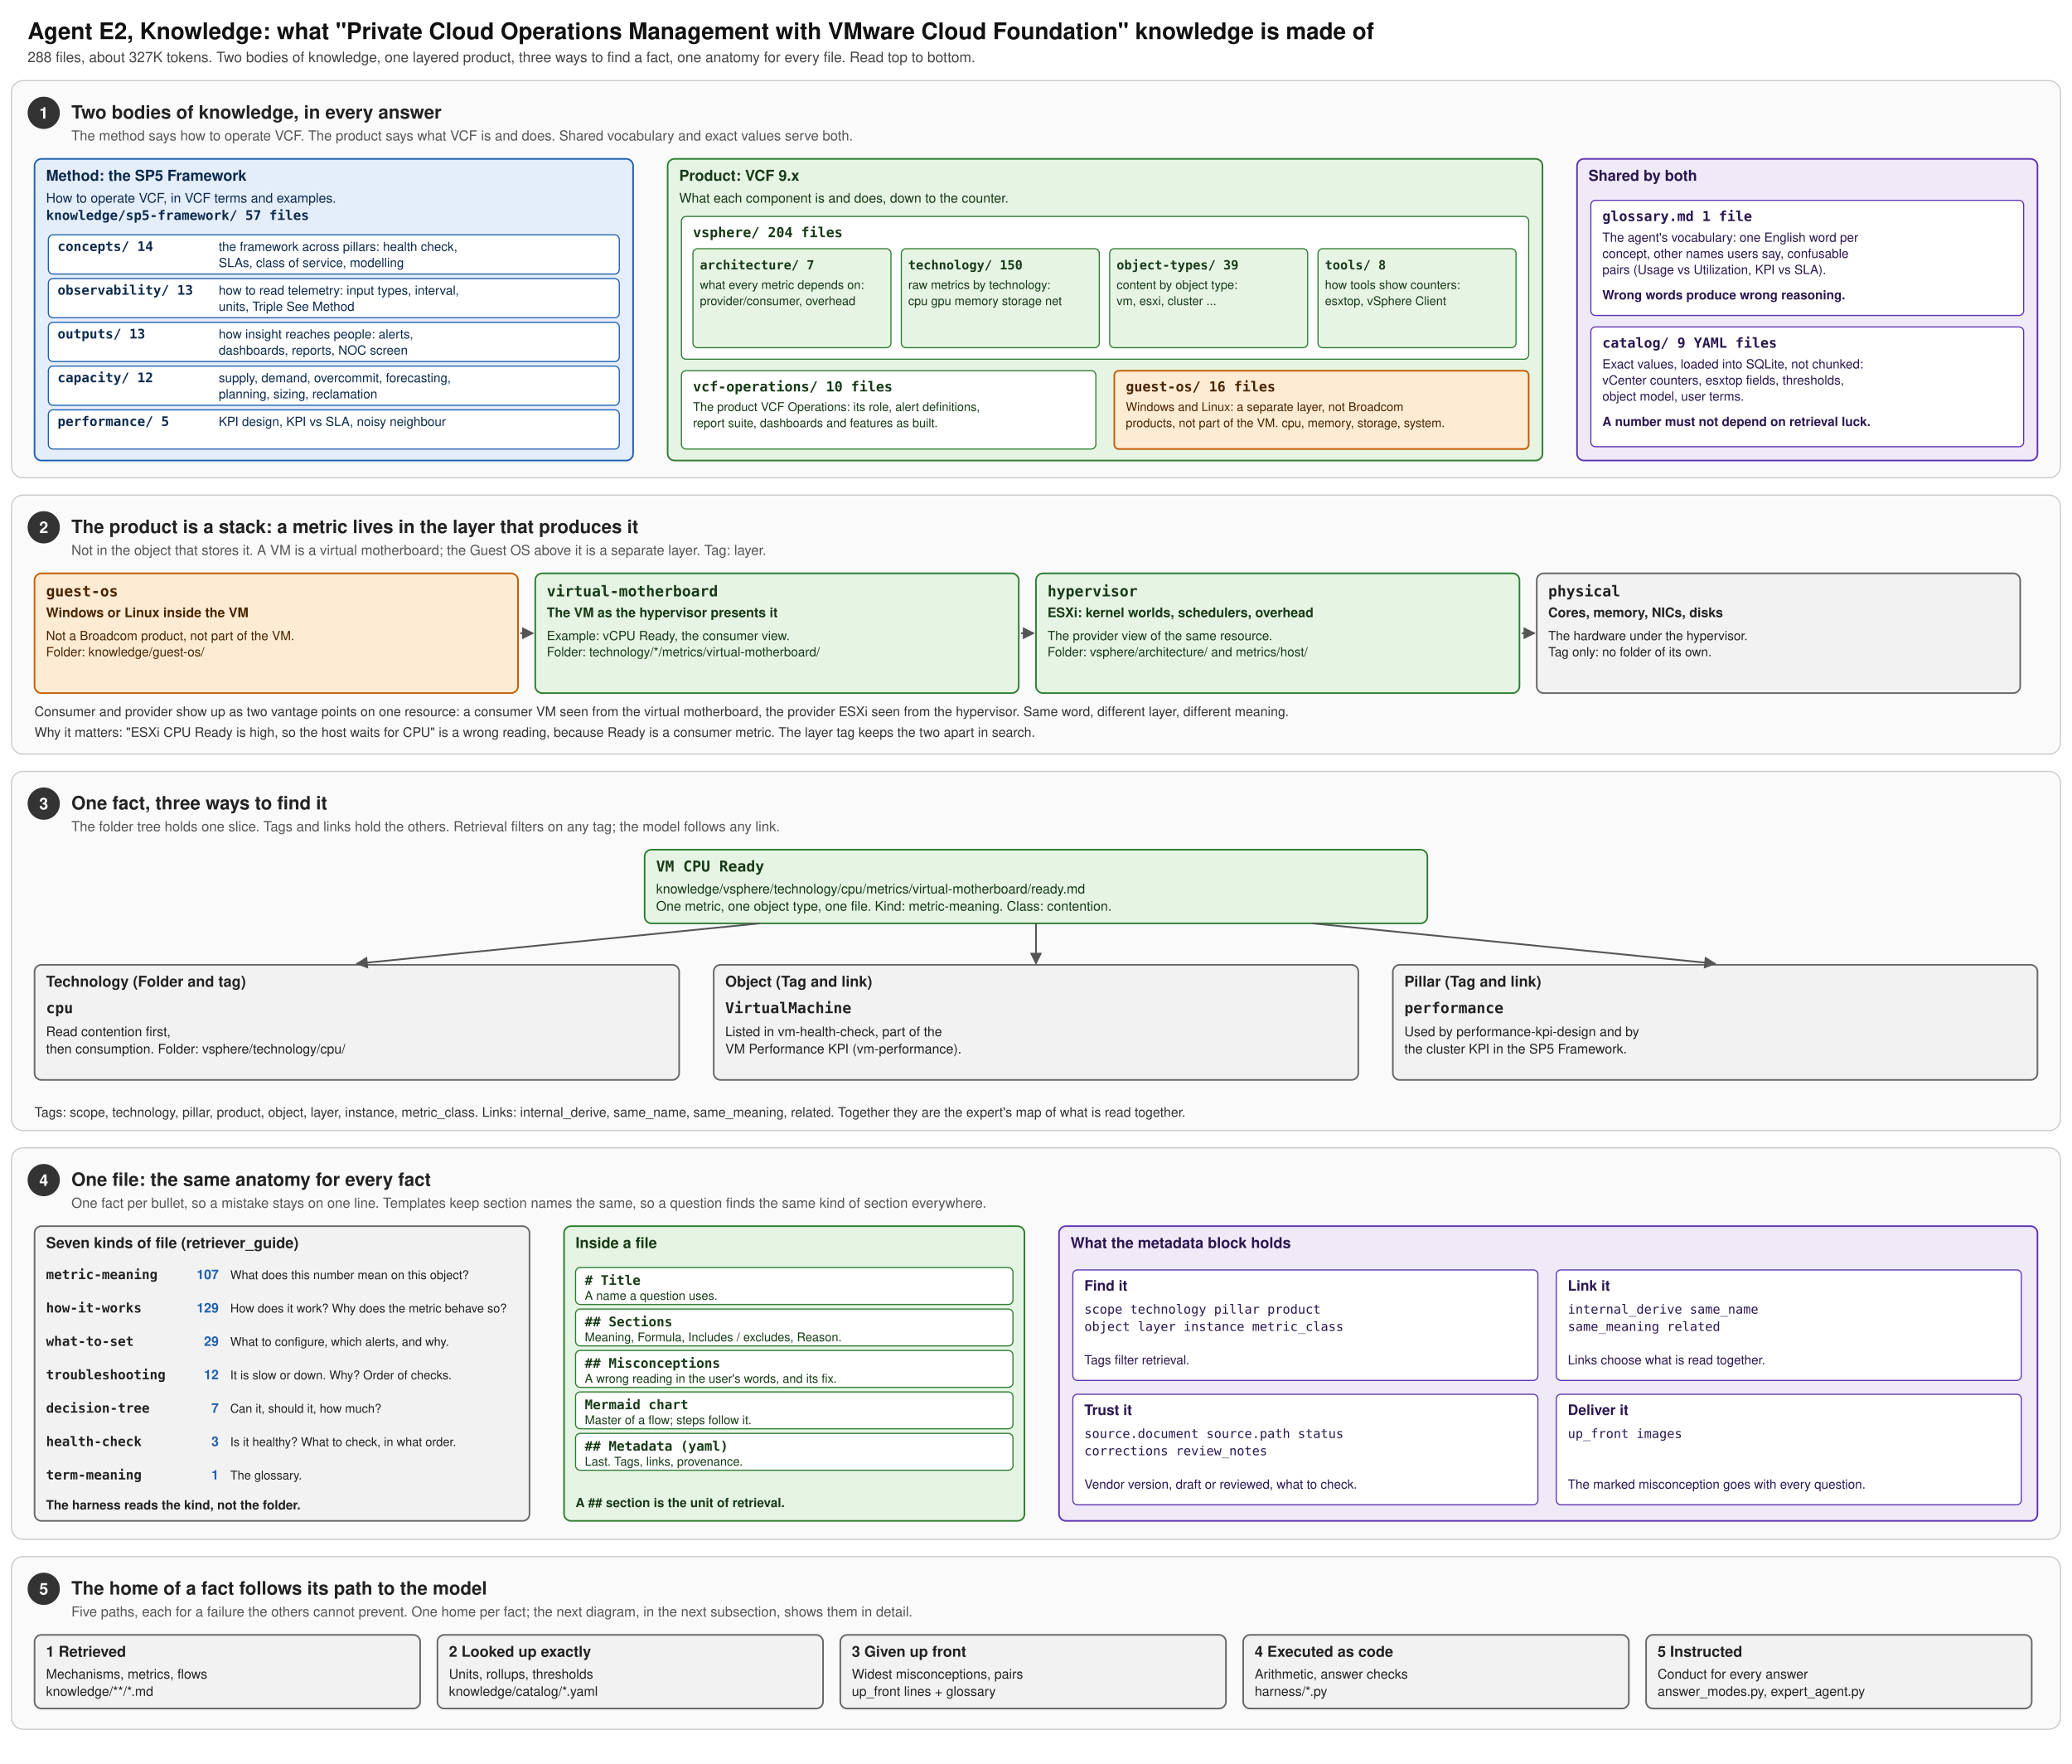
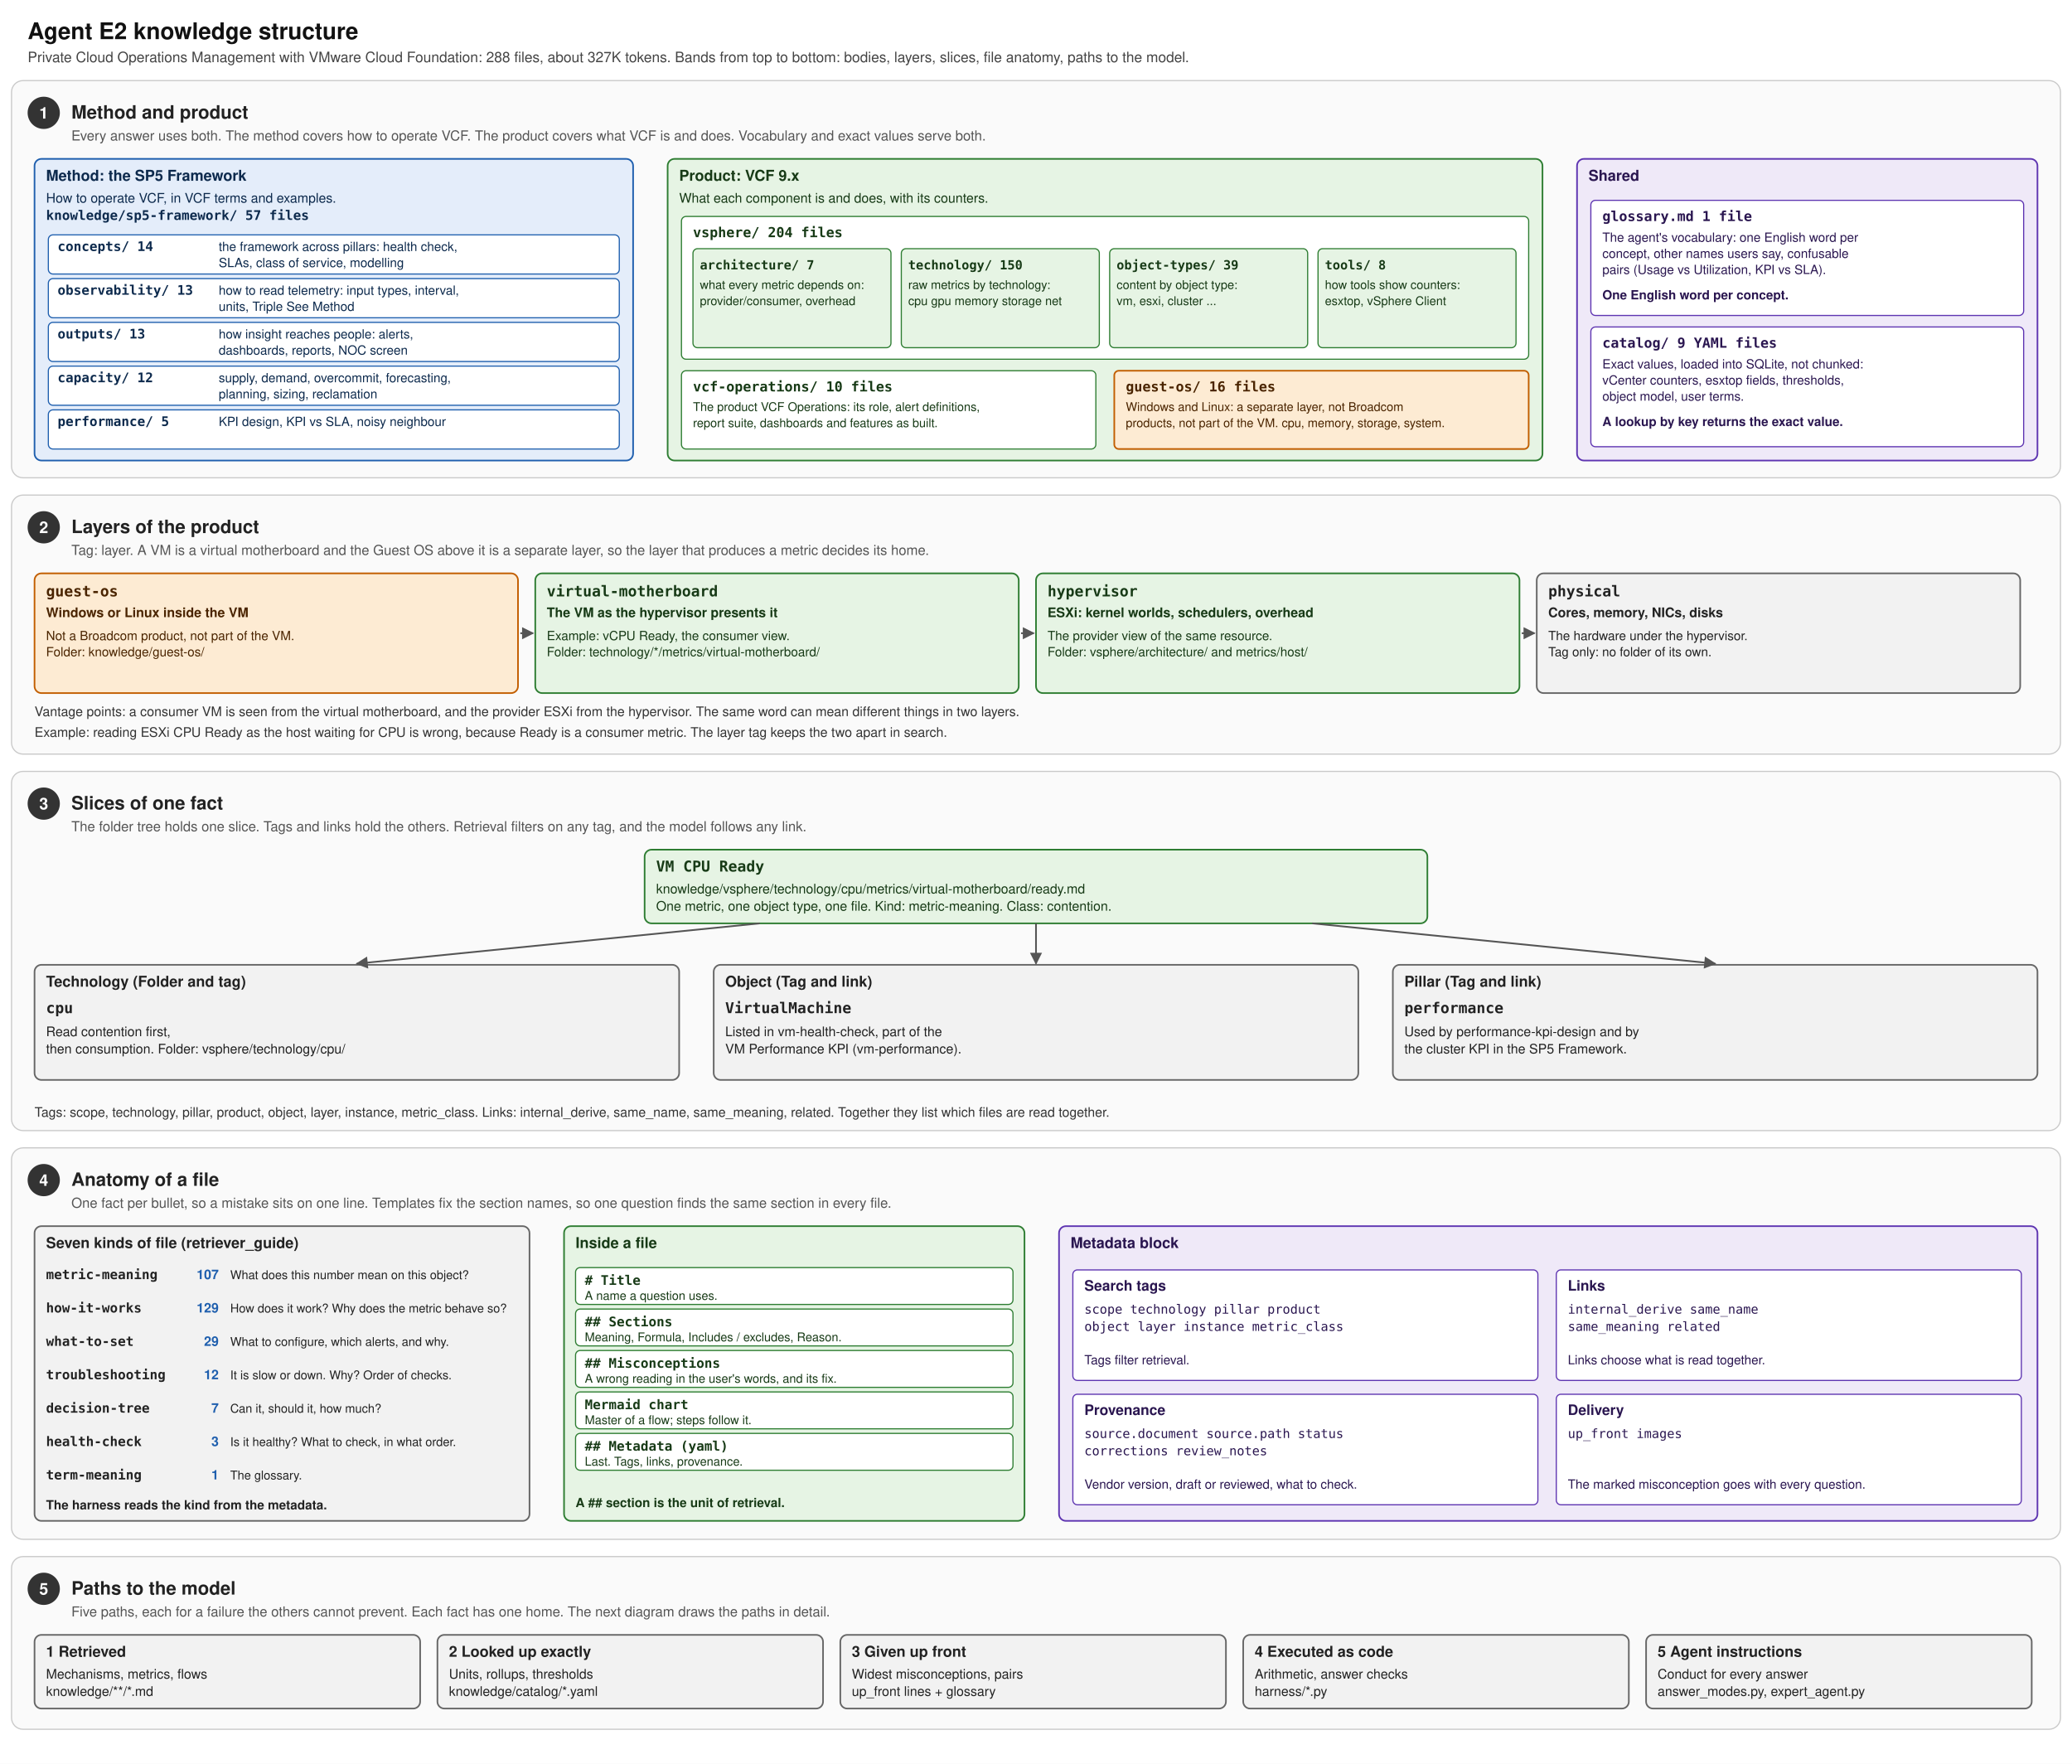
<svg xmlns="http://www.w3.org/2000/svg" width="1800" height="1532" viewBox="0 0 1800 1532" font-family="-apple-system,Segoe UI,Helvetica,Arial,sans-serif">
  <defs>
    <marker id="ah" viewBox="0 0 10 10" refX="9" refY="5" markerWidth="7" markerHeight="7" orient="auto-start-reverse">
      <path d="M0,0 L10,5 L0,10 z" fill="#555555" />
    </marker>
  </defs>
  <rect width="1800" height="1532" fill="#ffffff" />
-   <text x="24" y="34" font-size="20" font-weight="bold" fill="#111" text-anchor="start">Agent E2, Knowledge: what "Private Cloud Operations Management with VMware Cloud Foundation" knowledge is made of</text>
-   <text x="24" y="54" font-size="12.5" font-weight="normal" fill="#444" text-anchor="start">288 files, about 327K tokens. Two bodies of knowledge, one layered product, three ways to find a fact, one anatomy for every file. Read top to bottom.</text>
+   <text x="24" y="34" font-size="20" font-weight="bold" fill="#111" text-anchor="start">Agent E2 knowledge structure</text>
+   <text x="24" y="54" font-size="12.5" font-weight="normal" fill="#444" text-anchor="start">Private Cloud Operations Management with VMware Cloud Foundation: 288 files, about 327K tokens. Bands from top to bottom: bodies, layers, slices, file anatomy, paths to the model.</text>
  <rect x="10" y="70" width="1780" height="345" rx="10" fill="#fafafa" stroke="#c9c9c9" />
  <circle cx="38" cy="98" r="14" fill="#333" />
  <text x="38" y="103" font-size="14" font-weight="bold" fill="#fff" text-anchor="middle">1</text>
-   <text x="62" y="103" font-size="16" font-weight="bold" fill="#222" text-anchor="start">Two bodies of knowledge, in every answer</text>
-   <text x="62" y="122" font-size="12" font-weight="normal" fill="#555" text-anchor="start">The method says how to operate VCF. The product says what VCF is and does. Shared vocabulary and exact values serve both.</text>
+   <text x="62" y="103" font-size="16" font-weight="bold" fill="#222" text-anchor="start">Method and product</text>
+   <text x="62" y="122" font-size="12" font-weight="normal" fill="#555" text-anchor="start">Every answer uses both. The method covers how to operate VCF. The product covers what VCF is and does. Vocabulary and exact values serve both.</text>
  <rect x="30" y="138" width="520" height="262" rx="6" fill="#e4edfa" stroke="#1f5fae" stroke-width="1.4" />
  <text x="40" y="157" font-size="13" font-weight="bold" fill="#0d2a4d" text-anchor="start">Method: the SP5 Framework</text>
  <text x="40" y="176" font-size="11.5" font-weight="normal" fill="#0d2a4d" text-anchor="start">How to operate VCF, in VCF terms and examples.</text>
  <text x="40" y="191" font-size="11.5" font-weight="bold" fill="#0d2a4d" text-anchor="start" font-family="ui-monospace,Menlo,Consolas,monospace">knowledge/sp5-framework/   57 files</text>
  <rect x="42" y="204" width="496" height="34" rx="4" fill="#ffffff" stroke="#1f5fae" stroke-width="1" />
  <text x="50" y="218" font-size="11.5" font-weight="bold" fill="#0d2a4d" text-anchor="start" font-family="ui-monospace,Menlo,Consolas,monospace">concepts/  14</text>
  <text x="190" y="218" font-size="11" font-weight="normal" fill="#0d2a4d" text-anchor="start">the framework across pillars: health check,</text>
  <text x="190" y="232" font-size="11" font-weight="normal" fill="#0d2a4d" text-anchor="start">SLAs, class of service, modelling</text>
  <rect x="42" y="242" width="496" height="34" rx="4" fill="#ffffff" stroke="#1f5fae" stroke-width="1" />
  <text x="50" y="256" font-size="11.5" font-weight="bold" fill="#0d2a4d" text-anchor="start" font-family="ui-monospace,Menlo,Consolas,monospace">observability/  13</text>
  <text x="190" y="256" font-size="11" font-weight="normal" fill="#0d2a4d" text-anchor="start">how to read telemetry: input types, interval,</text>
  <text x="190" y="270" font-size="11" font-weight="normal" fill="#0d2a4d" text-anchor="start">units, Triple See Method</text>
  <rect x="42" y="280" width="496" height="34" rx="4" fill="#ffffff" stroke="#1f5fae" stroke-width="1" />
  <text x="50" y="294" font-size="11.5" font-weight="bold" fill="#0d2a4d" text-anchor="start" font-family="ui-monospace,Menlo,Consolas,monospace">outputs/  13</text>
  <text x="190" y="294" font-size="11" font-weight="normal" fill="#0d2a4d" text-anchor="start">how insight reaches people: alerts,</text>
  <text x="190" y="308" font-size="11" font-weight="normal" fill="#0d2a4d" text-anchor="start">dashboards, reports, NOC screen</text>
  <rect x="42" y="318" width="496" height="34" rx="4" fill="#ffffff" stroke="#1f5fae" stroke-width="1" />
  <text x="50" y="332" font-size="11.5" font-weight="bold" fill="#0d2a4d" text-anchor="start" font-family="ui-monospace,Menlo,Consolas,monospace">capacity/  12</text>
  <text x="190" y="332" font-size="11" font-weight="normal" fill="#0d2a4d" text-anchor="start">supply, demand, overcommit, forecasting,</text>
  <text x="190" y="346" font-size="11" font-weight="normal" fill="#0d2a4d" text-anchor="start">planning, sizing, reclamation</text>
  <rect x="42" y="356" width="496" height="34" rx="4" fill="#ffffff" stroke="#1f5fae" stroke-width="1" />
  <text x="50" y="370" font-size="11.5" font-weight="bold" fill="#0d2a4d" text-anchor="start" font-family="ui-monospace,Menlo,Consolas,monospace">performance/  5</text>
  <text x="190" y="370" font-size="11" font-weight="normal" fill="#0d2a4d" text-anchor="start">KPI design, KPI vs SLA, noisy neighbour</text>
  <rect x="580" y="138" width="760" height="262" rx="6" fill="#e6f4e4" stroke="#2e7d32" stroke-width="1.4" />
  <text x="590" y="157" font-size="13" font-weight="bold" fill="#173a16" text-anchor="start">Product: VCF 9.x</text>
-   <text x="590" y="176" font-size="11.5" font-weight="normal" fill="#173a16" text-anchor="start">What each component is and does, down to the counter.</text>
+   <text x="590" y="176" font-size="11.5" font-weight="normal" fill="#173a16" text-anchor="start">What each component is and does, with its counters.</text>
  <rect x="592" y="188" width="736" height="124" rx="4" fill="#ffffff" stroke="#2e7d32" stroke-width="1" />
  <text x="602" y="206" font-size="12" font-weight="bold" fill="#173a16" text-anchor="start" font-family="ui-monospace,Menlo,Consolas,monospace">vsphere/   204 files</text>
  <rect x="602" y="216" width="172" height="86" rx="4" fill="#e6f4e4" stroke="#2e7d32" stroke-width="1" />
  <text x="608" y="234" font-size="11" font-weight="bold" fill="#173a16" text-anchor="start" font-family="ui-monospace,Menlo,Consolas,monospace">architecture/  7</text>
  <text x="608" y="251" font-size="10.5" font-weight="normal" fill="#173a16" text-anchor="start">what every metric depends on:</text>
  <text x="608" y="265" font-size="10.5" font-weight="normal" fill="#173a16" text-anchor="start">provider/consumer, overhead</text>
  <rect x="783" y="216" width="172" height="86" rx="4" fill="#e6f4e4" stroke="#2e7d32" stroke-width="1" />
  <text x="789" y="234" font-size="11" font-weight="bold" fill="#173a16" text-anchor="start" font-family="ui-monospace,Menlo,Consolas,monospace">technology/  150</text>
  <text x="789" y="251" font-size="10.5" font-weight="normal" fill="#173a16" text-anchor="start">raw metrics by technology:</text>
  <text x="789" y="265" font-size="10.5" font-weight="normal" fill="#173a16" text-anchor="start">cpu gpu memory storage net</text>
  <rect x="964" y="216" width="172" height="86" rx="4" fill="#e6f4e4" stroke="#2e7d32" stroke-width="1" />
  <text x="970" y="234" font-size="11" font-weight="bold" fill="#173a16" text-anchor="start" font-family="ui-monospace,Menlo,Consolas,monospace">object-types/  39</text>
  <text x="970" y="251" font-size="10.5" font-weight="normal" fill="#173a16" text-anchor="start">content by object type:</text>
  <text x="970" y="265" font-size="10.5" font-weight="normal" fill="#173a16" text-anchor="start">vm, esxi, cluster ...</text>
  <rect x="1145" y="216" width="172" height="86" rx="4" fill="#e6f4e4" stroke="#2e7d32" stroke-width="1" />
  <text x="1151" y="234" font-size="11" font-weight="bold" fill="#173a16" text-anchor="start" font-family="ui-monospace,Menlo,Consolas,monospace">tools/  8</text>
  <text x="1151" y="251" font-size="10.5" font-weight="normal" fill="#173a16" text-anchor="start">how tools show counters:</text>
  <text x="1151" y="265" font-size="10.5" font-weight="normal" fill="#173a16" text-anchor="start">esxtop, vSphere Client</text>
  <rect x="592" y="322" width="360" height="68" rx="4" fill="#ffffff" stroke="#2e7d32" stroke-width="1" />
  <text x="602" y="340" font-size="12" font-weight="bold" fill="#173a16" text-anchor="start" font-family="ui-monospace,Menlo,Consolas,monospace">vcf-operations/   10 files</text>
  <text x="602" y="357" font-size="10.5" font-weight="normal" fill="#173a16" text-anchor="start">The product VCF Operations: its role, alert definitions,</text>
  <text x="602" y="371" font-size="10.5" font-weight="normal" fill="#173a16" text-anchor="start">report suite, dashboards and features as built.</text>
  <rect x="968" y="322" width="360" height="68" rx="4" fill="#fdebd3" stroke="#c25e00" stroke-width="1.4" />
  <text x="978" y="340" font-size="12" font-weight="bold" fill="#4a2400" text-anchor="start" font-family="ui-monospace,Menlo,Consolas,monospace">guest-os/   16 files</text>
  <text x="978" y="357" font-size="10.5" font-weight="normal" fill="#4a2400" text-anchor="start">Windows and Linux: a separate layer, not Broadcom</text>
  <text x="978" y="371" font-size="10.5" font-weight="normal" fill="#4a2400" text-anchor="start">products, not part of the VM. cpu, memory, storage, system.</text>
  <rect x="1370" y="138" width="400" height="262" rx="6" fill="#efe9f8" stroke="#5e35b1" stroke-width="1.4" />
-   <text x="1380" y="157" font-size="13" font-weight="bold" fill="#2a1650" text-anchor="start">Shared by both</text>
+   <text x="1380" y="157" font-size="13" font-weight="bold" fill="#2a1650" text-anchor="start">Shared</text>
  <rect x="1382" y="174" width="376" height="100" rx="4" fill="#ffffff" stroke="#5e35b1" stroke-width="1" />
  <text x="1392" y="192" font-size="12" font-weight="bold" fill="#2a1650" text-anchor="start" font-family="ui-monospace,Menlo,Consolas,monospace">glossary.md   1 file</text>
  <text x="1392" y="210" font-size="11" font-weight="normal" fill="#2a1650" text-anchor="start">The agent's vocabulary: one English word per</text>
  <text x="1392" y="224" font-size="11" font-weight="normal" fill="#2a1650" text-anchor="start">concept, other names users say, confusable</text>
  <text x="1392" y="238" font-size="11" font-weight="normal" fill="#2a1650" text-anchor="start">pairs (Usage vs Utilization, KPI vs SLA).</text>
-   <text x="1392" y="260" font-size="11" font-weight="bold" fill="#2a1650" text-anchor="start">Wrong words produce wrong reasoning.</text>
+   <text x="1392" y="260" font-size="11" font-weight="bold" fill="#2a1650" text-anchor="start">One English word per concept.</text>
  <rect x="1382" y="284" width="376" height="104" rx="4" fill="#ffffff" stroke="#5e35b1" stroke-width="1" />
  <text x="1392" y="302" font-size="12" font-weight="bold" fill="#2a1650" text-anchor="start" font-family="ui-monospace,Menlo,Consolas,monospace">catalog/   9 YAML files</text>
  <text x="1392" y="320" font-size="11" font-weight="normal" fill="#2a1650" text-anchor="start">Exact values, loaded into SQLite, not chunked:</text>
  <text x="1392" y="334" font-size="11" font-weight="normal" fill="#2a1650" text-anchor="start">vCenter counters, esxtop fields, thresholds,</text>
  <text x="1392" y="348" font-size="11" font-weight="normal" fill="#2a1650" text-anchor="start">object model, user terms.</text>
-   <text x="1392" y="370" font-size="11" font-weight="bold" fill="#2a1650" text-anchor="start">A number must not depend on retrieval luck.</text>
+   <text x="1392" y="370" font-size="11" font-weight="bold" fill="#2a1650" text-anchor="start">A lookup by key returns the exact value.</text>
  <rect x="10" y="430" width="1780" height="225" rx="10" fill="#fafafa" stroke="#c9c9c9" />
  <circle cx="38" cy="458" r="14" fill="#333" />
  <text x="38" y="463" font-size="14" font-weight="bold" fill="#fff" text-anchor="middle">2</text>
-   <text x="62" y="463" font-size="16" font-weight="bold" fill="#222" text-anchor="start">The product is a stack: a metric lives in the layer that produces it</text>
-   <text x="62" y="482" font-size="12" font-weight="normal" fill="#555" text-anchor="start">Not in the object that stores it. A VM is a virtual motherboard; the Guest OS above it is a separate layer. Tag: layer.</text>
+   <text x="62" y="463" font-size="16" font-weight="bold" fill="#222" text-anchor="start">Layers of the product</text>
+   <text x="62" y="482" font-size="12" font-weight="normal" fill="#555" text-anchor="start">Tag: layer. A VM is a virtual motherboard and the Guest OS above it is a separate layer, so the layer that produces a metric decides its home.</text>
  <rect x="30" y="498" width="420" height="104" rx="6" fill="#fdebd3" stroke="#c25e00" stroke-width="1.4" />
  <text x="40" y="518" font-size="13" font-weight="bold" fill="#4a2400" text-anchor="start" font-family="ui-monospace,Menlo,Consolas,monospace">guest-os</text>
  <text x="40" y="536" font-size="11.5" font-weight="bold" fill="#4a2400" text-anchor="start">Windows or Linux inside the VM</text>
  <text x="40" y="556" font-size="11" font-weight="normal" fill="#4a2400" text-anchor="start">Not a Broadcom product, not part of the VM.</text>
  <text x="40" y="570" font-size="11" font-weight="normal" fill="#4a2400" text-anchor="start">Folder: knowledge/guest-os/</text>
  <path d="M 452 550 L 463 550" fill="none" stroke="#555555" stroke-width="1.5" marker-end="url(#ah)" />
  <rect x="465" y="498" width="420" height="104" rx="6" fill="#e6f4e4" stroke="#2e7d32" stroke-width="1.4" />
  <text x="475" y="518" font-size="13" font-weight="bold" fill="#173a16" text-anchor="start" font-family="ui-monospace,Menlo,Consolas,monospace">virtual-motherboard</text>
  <text x="475" y="536" font-size="11.5" font-weight="bold" fill="#173a16" text-anchor="start">The VM as the hypervisor presents it</text>
  <text x="475" y="556" font-size="11" font-weight="normal" fill="#173a16" text-anchor="start">Example: vCPU Ready, the consumer view.</text>
  <text x="475" y="570" font-size="11" font-weight="normal" fill="#173a16" text-anchor="start">Folder: technology/*/metrics/virtual-motherboard/</text>
  <path d="M 887 550 L 898 550" fill="none" stroke="#555555" stroke-width="1.5" marker-end="url(#ah)" />
  <rect x="900" y="498" width="420" height="104" rx="6" fill="#e6f4e4" stroke="#2e7d32" stroke-width="1.4" />
  <text x="910" y="518" font-size="13" font-weight="bold" fill="#173a16" text-anchor="start" font-family="ui-monospace,Menlo,Consolas,monospace">hypervisor</text>
  <text x="910" y="536" font-size="11.5" font-weight="bold" fill="#173a16" text-anchor="start">ESXi: kernel worlds, schedulers, overhead</text>
  <text x="910" y="556" font-size="11" font-weight="normal" fill="#173a16" text-anchor="start">The provider view of the same resource.</text>
  <text x="910" y="570" font-size="11" font-weight="normal" fill="#173a16" text-anchor="start">Folder: vsphere/architecture/ and metrics/host/</text>
  <path d="M 1322 550 L 1333 550" fill="none" stroke="#555555" stroke-width="1.5" marker-end="url(#ah)" />
  <rect x="1335" y="498" width="420" height="104" rx="6" fill="#f2f2f2" stroke="#666666" stroke-width="1.4" />
  <text x="1345" y="518" font-size="13" font-weight="bold" fill="#222222" text-anchor="start" font-family="ui-monospace,Menlo,Consolas,monospace">physical</text>
  <text x="1345" y="536" font-size="11.5" font-weight="bold" fill="#222222" text-anchor="start">Cores, memory, NICs, disks</text>
  <text x="1345" y="556" font-size="11" font-weight="normal" fill="#222222" text-anchor="start">The hardware under the hypervisor.</text>
  <text x="1345" y="570" font-size="11" font-weight="normal" fill="#222222" text-anchor="start">Tag only: no folder of its own.</text>
-   <text x="30" y="622" font-size="11.5" font-weight="normal" fill="#333" text-anchor="start">Consumer and provider show up as two vantage points on one resource: a consumer VM seen from the virtual motherboard, the provider ESXi seen from the hypervisor. Same word, different layer, different meaning.</text>
-   <text x="30" y="640" font-size="11.5" font-weight="normal" fill="#333" text-anchor="start">Why it matters: "ESXi CPU Ready is high, so the host waits for CPU" is a wrong reading, because Ready is a consumer metric. The layer tag keeps the two apart in search.</text>
+   <text x="30" y="622" font-size="11.5" font-weight="normal" fill="#333" text-anchor="start">Vantage points: a consumer VM is seen from the virtual motherboard, and the provider ESXi from the hypervisor. The same word can mean different things in two layers.</text>
+   <text x="30" y="640" font-size="11.5" font-weight="normal" fill="#333" text-anchor="start">Example: reading ESXi CPU Ready as the host waiting for CPU is wrong, because Ready is a consumer metric. The layer tag keeps the two apart in search.</text>
  <rect x="10" y="670" width="1780" height="312" rx="10" fill="#fafafa" stroke="#c9c9c9" />
  <circle cx="38" cy="698" r="14" fill="#333" />
  <text x="38" y="703" font-size="14" font-weight="bold" fill="#fff" text-anchor="middle">3</text>
-   <text x="62" y="703" font-size="16" font-weight="bold" fill="#222" text-anchor="start">One fact, three ways to find it</text>
-   <text x="62" y="722" font-size="12" font-weight="normal" fill="#555" text-anchor="start">The folder tree holds one slice. Tags and links hold the others. Retrieval filters on any tag; the model follows any link.</text>
+   <text x="62" y="703" font-size="16" font-weight="bold" fill="#222" text-anchor="start">Slices of one fact</text>
+   <text x="62" y="722" font-size="12" font-weight="normal" fill="#555" text-anchor="start">The folder tree holds one slice. Tags and links hold the others. Retrieval filters on any tag, and the model follows any link.</text>
  <rect x="560" y="738" width="680" height="64" rx="6" fill="#e6f4e4" stroke="#2e7d32" stroke-width="1.4" />
  <text x="570" y="757" font-size="13" font-weight="bold" fill="#173a16" text-anchor="start" font-family="ui-monospace,Menlo,Consolas,monospace">VM CPU Ready</text>
  <text x="570" y="776" font-size="11.5" font-weight="normal" fill="#173a16" text-anchor="start">knowledge/vsphere/technology/cpu/metrics/virtual-motherboard/ready.md</text>
  <text x="570" y="791" font-size="11.5" font-weight="normal" fill="#173a16" text-anchor="start">One metric, one object type, one file. Kind: metric-meaning. Class: contention.</text>
  <rect x="30" y="838" width="560" height="100" rx="6" fill="#f2f2f2" stroke="#666666" stroke-width="1.4" />
  <text x="40" y="857" font-size="13" font-weight="bold" fill="#222222" text-anchor="start">Technology   (Folder and tag)</text>
  <text x="40" y="880" font-size="13" font-weight="bold" fill="#222" text-anchor="start" font-family="ui-monospace,Menlo,Consolas,monospace">cpu</text>
  <text x="40" y="900" font-size="11.5" font-weight="normal" fill="#222" text-anchor="start">Read contention first,</text>
  <text x="40" y="915" font-size="11.5" font-weight="normal" fill="#222" text-anchor="start">then consumption. Folder: vsphere/technology/cpu/</text>
  <path d="M 660 802 L 310 837" fill="none" stroke="#555555" stroke-width="1.5" marker-end="url(#ah)" />
  <rect x="620" y="838" width="560" height="100" rx="6" fill="#f2f2f2" stroke="#666666" stroke-width="1.4" />
  <text x="630" y="857" font-size="13" font-weight="bold" fill="#222222" text-anchor="start">Object   (Tag and link)</text>
  <text x="630" y="880" font-size="13" font-weight="bold" fill="#222" text-anchor="start" font-family="ui-monospace,Menlo,Consolas,monospace">VirtualMachine</text>
  <text x="630" y="900" font-size="11.5" font-weight="normal" fill="#222" text-anchor="start">Listed in vm-health-check, part of the</text>
  <text x="630" y="915" font-size="11.5" font-weight="normal" fill="#222" text-anchor="start">VM Performance KPI (vm-performance).</text>
  <path d="M 900 802 L 900 837" fill="none" stroke="#555555" stroke-width="1.5" marker-end="url(#ah)" />
  <rect x="1210" y="838" width="560" height="100" rx="6" fill="#f2f2f2" stroke="#666666" stroke-width="1.4" />
  <text x="1220" y="857" font-size="13" font-weight="bold" fill="#222222" text-anchor="start">Pillar   (Tag and link)</text>
  <text x="1220" y="880" font-size="13" font-weight="bold" fill="#222" text-anchor="start" font-family="ui-monospace,Menlo,Consolas,monospace">performance</text>
  <text x="1220" y="900" font-size="11.5" font-weight="normal" fill="#222" text-anchor="start">Used by performance-kpi-design and by</text>
  <text x="1220" y="915" font-size="11.5" font-weight="normal" fill="#222" text-anchor="start">the cluster KPI in the SP5 Framework.</text>
  <path d="M 1140 802 L 1490 837" fill="none" stroke="#555555" stroke-width="1.5" marker-end="url(#ah)" />
-   <text x="30" y="970" font-size="11.5" font-weight="normal" fill="#333" text-anchor="start">Tags: scope, technology, pillar, product, object, layer, instance, metric_class. Links: internal_derive, same_name, same_meaning, related. Together they are the expert's map of what is read together.</text>
+   <text x="30" y="970" font-size="11.5" font-weight="normal" fill="#333" text-anchor="start">Tags: scope, technology, pillar, product, object, layer, instance, metric_class. Links: internal_derive, same_name, same_meaning, related. Together they list which files are read together.</text>
  <rect x="10" y="997" width="1780" height="340" rx="10" fill="#fafafa" stroke="#c9c9c9" />
  <circle cx="38" cy="1025" r="14" fill="#333" />
  <text x="38" y="1030" font-size="14" font-weight="bold" fill="#fff" text-anchor="middle">4</text>
-   <text x="62" y="1030" font-size="16" font-weight="bold" fill="#222" text-anchor="start">One file: the same anatomy for every fact</text>
-   <text x="62" y="1049" font-size="12" font-weight="normal" fill="#555" text-anchor="start">One fact per bullet, so a mistake stays on one line. Templates keep section names the same, so a question finds the same kind of section everywhere.</text>
+   <text x="62" y="1030" font-size="16" font-weight="bold" fill="#222" text-anchor="start">Anatomy of a file</text>
+   <text x="62" y="1049" font-size="12" font-weight="normal" fill="#555" text-anchor="start">One fact per bullet, so a mistake sits on one line. Templates fix the section names, so one question finds the same section in every file.</text>
  <rect x="30" y="1065" width="430" height="256" rx="6" fill="#f2f2f2" stroke="#666666" stroke-width="1.4" />
  <text x="40" y="1084" font-size="13" font-weight="bold" fill="#222222" text-anchor="start">Seven kinds of file (retriever_guide)</text>
  <text x="40" y="1111" font-size="11.5" font-weight="bold" fill="#222" text-anchor="start" font-family="ui-monospace,Menlo,Consolas,monospace">metric-meaning</text>
  <text x="190" y="1111" font-size="11.5" font-weight="bold" fill="#1f5fae" text-anchor="end">107</text>
  <text x="200" y="1111" font-size="10.5" font-weight="normal" fill="#222" text-anchor="start">What does this number mean on this object?</text>
  <text x="40" y="1140" font-size="11.5" font-weight="bold" fill="#222" text-anchor="start" font-family="ui-monospace,Menlo,Consolas,monospace">how-it-works</text>
  <text x="190" y="1140" font-size="11.5" font-weight="bold" fill="#1f5fae" text-anchor="end">129</text>
  <text x="200" y="1140" font-size="10.5" font-weight="normal" fill="#222" text-anchor="start">How does it work? Why does the metric behave so?</text>
  <text x="40" y="1169" font-size="11.5" font-weight="bold" fill="#222" text-anchor="start" font-family="ui-monospace,Menlo,Consolas,monospace">what-to-set</text>
  <text x="190" y="1169" font-size="11.5" font-weight="bold" fill="#1f5fae" text-anchor="end">29</text>
  <text x="200" y="1169" font-size="10.5" font-weight="normal" fill="#222" text-anchor="start">What to configure, which alerts, and why.</text>
  <text x="40" y="1198" font-size="11.5" font-weight="bold" fill="#222" text-anchor="start" font-family="ui-monospace,Menlo,Consolas,monospace">troubleshooting</text>
  <text x="190" y="1198" font-size="11.5" font-weight="bold" fill="#1f5fae" text-anchor="end">12</text>
  <text x="200" y="1198" font-size="10.5" font-weight="normal" fill="#222" text-anchor="start">It is slow or down. Why? Order of checks.</text>
  <text x="40" y="1227" font-size="11.5" font-weight="bold" fill="#222" text-anchor="start" font-family="ui-monospace,Menlo,Consolas,monospace">decision-tree</text>
  <text x="190" y="1227" font-size="11.5" font-weight="bold" fill="#1f5fae" text-anchor="end">7</text>
  <text x="200" y="1227" font-size="10.5" font-weight="normal" fill="#222" text-anchor="start">Can it, should it, how much?</text>
  <text x="40" y="1256" font-size="11.5" font-weight="bold" fill="#222" text-anchor="start" font-family="ui-monospace,Menlo,Consolas,monospace">health-check</text>
  <text x="190" y="1256" font-size="11.5" font-weight="bold" fill="#1f5fae" text-anchor="end">3</text>
  <text x="200" y="1256" font-size="10.5" font-weight="normal" fill="#222" text-anchor="start">Is it healthy? What to check, in what order.</text>
  <text x="40" y="1285" font-size="11.5" font-weight="bold" fill="#222" text-anchor="start" font-family="ui-monospace,Menlo,Consolas,monospace">term-meaning</text>
  <text x="190" y="1285" font-size="11.5" font-weight="bold" fill="#1f5fae" text-anchor="end">1</text>
  <text x="200" y="1285" font-size="10.5" font-weight="normal" fill="#222" text-anchor="start">The glossary.</text>
-   <text x="40" y="1311" font-size="11" font-weight="bold" fill="#222" text-anchor="start">The harness reads the kind, not the folder.</text>
+   <text x="40" y="1311" font-size="11" font-weight="bold" fill="#222" text-anchor="start">The harness reads the kind from the metadata.</text>
  <rect x="490" y="1065" width="400" height="256" rx="6" fill="#e6f4e4" stroke="#2e7d32" stroke-width="1.4" />
  <text x="500" y="1084" font-size="13" font-weight="bold" fill="#173a16" text-anchor="start">Inside a file</text>
  <rect x="500" y="1101" width="380" height="32" rx="4" fill="#ffffff" stroke="#2e7d32" stroke-width="1" />
  <text x="508" y="1116" font-size="11.5" font-weight="bold" fill="#173a16" text-anchor="start" font-family="ui-monospace,Menlo,Consolas,monospace"># Title</text>
  <text x="508" y="1129" font-size="10.5" font-weight="normal" fill="#173a16" text-anchor="start">A name a question uses.</text>
  <rect x="500" y="1137" width="380" height="32" rx="4" fill="#ffffff" stroke="#2e7d32" stroke-width="1" />
  <text x="508" y="1152" font-size="11.5" font-weight="bold" fill="#173a16" text-anchor="start" font-family="ui-monospace,Menlo,Consolas,monospace">## Sections</text>
  <text x="508" y="1165" font-size="10.5" font-weight="normal" fill="#173a16" text-anchor="start">Meaning, Formula, Includes / excludes, Reason.</text>
  <rect x="500" y="1173" width="380" height="32" rx="4" fill="#ffffff" stroke="#2e7d32" stroke-width="1" />
  <text x="508" y="1188" font-size="11.5" font-weight="bold" fill="#173a16" text-anchor="start" font-family="ui-monospace,Menlo,Consolas,monospace">## Misconceptions</text>
  <text x="508" y="1201" font-size="10.5" font-weight="normal" fill="#173a16" text-anchor="start">A wrong reading in the user's words, and its fix.</text>
  <rect x="500" y="1209" width="380" height="32" rx="4" fill="#ffffff" stroke="#2e7d32" stroke-width="1" />
  <text x="508" y="1224" font-size="11.5" font-weight="bold" fill="#173a16" text-anchor="start" font-family="ui-monospace,Menlo,Consolas,monospace">Mermaid chart</text>
  <text x="508" y="1237" font-size="10.5" font-weight="normal" fill="#173a16" text-anchor="start">Master of a flow; steps follow it.</text>
  <rect x="500" y="1245" width="380" height="32" rx="4" fill="#ffffff" stroke="#2e7d32" stroke-width="1" />
  <text x="508" y="1260" font-size="11.5" font-weight="bold" fill="#173a16" text-anchor="start" font-family="ui-monospace,Menlo,Consolas,monospace">## Metadata (yaml)</text>
  <text x="508" y="1273" font-size="10.5" font-weight="normal" fill="#173a16" text-anchor="start">Last. Tags, links, provenance.</text>
  <text x="500" y="1309" font-size="11" font-weight="bold" fill="#173a16" text-anchor="start">A ## section is the unit of retrieval.</text>
  <rect x="920" y="1065" width="850" height="256" rx="6" fill="#efe9f8" stroke="#5e35b1" stroke-width="1.4" />
-   <text x="930" y="1084" font-size="13" font-weight="bold" fill="#2a1650" text-anchor="start">What the metadata block holds</text>
+   <text x="930" y="1084" font-size="13" font-weight="bold" fill="#2a1650" text-anchor="start">Metadata block</text>
  <rect x="932" y="1103" width="404" height="96" rx="4" fill="#ffffff" stroke="#5e35b1" stroke-width="1" />
-   <text x="942" y="1121" font-size="12.5" font-weight="bold" fill="#2a1650" text-anchor="start">Find it</text>
+   <text x="942" y="1121" font-size="12.5" font-weight="bold" fill="#2a1650" text-anchor="start">Search tags</text>
  <text x="942" y="1141" font-size="11" font-weight="normal" fill="#2a1650" text-anchor="start" font-family="ui-monospace,Menlo,Consolas,monospace">scope  technology  pillar  product</text>
  <text x="942" y="1156" font-size="11" font-weight="normal" fill="#2a1650" text-anchor="start" font-family="ui-monospace,Menlo,Consolas,monospace">object  layer  instance  metric_class</text>
  <text x="942" y="1185" font-size="11" font-weight="normal" fill="#2a1650" text-anchor="start">Tags filter retrieval.</text>
  <rect x="1352" y="1103" width="404" height="96" rx="4" fill="#ffffff" stroke="#5e35b1" stroke-width="1" />
-   <text x="1362" y="1121" font-size="12.5" font-weight="bold" fill="#2a1650" text-anchor="start">Link it</text>
+   <text x="1362" y="1121" font-size="12.5" font-weight="bold" fill="#2a1650" text-anchor="start">Links</text>
  <text x="1362" y="1141" font-size="11" font-weight="normal" fill="#2a1650" text-anchor="start" font-family="ui-monospace,Menlo,Consolas,monospace">internal_derive  same_name</text>
  <text x="1362" y="1156" font-size="11" font-weight="normal" fill="#2a1650" text-anchor="start" font-family="ui-monospace,Menlo,Consolas,monospace">same_meaning  related</text>
  <text x="1362" y="1185" font-size="11" font-weight="normal" fill="#2a1650" text-anchor="start">Links choose what is read together.</text>
  <rect x="932" y="1211" width="404" height="96" rx="4" fill="#ffffff" stroke="#5e35b1" stroke-width="1" />
-   <text x="942" y="1229" font-size="12.5" font-weight="bold" fill="#2a1650" text-anchor="start">Trust it</text>
+   <text x="942" y="1229" font-size="12.5" font-weight="bold" fill="#2a1650" text-anchor="start">Provenance</text>
  <text x="942" y="1249" font-size="11" font-weight="normal" fill="#2a1650" text-anchor="start" font-family="ui-monospace,Menlo,Consolas,monospace">source.document  source.path  status</text>
  <text x="942" y="1264" font-size="11" font-weight="normal" fill="#2a1650" text-anchor="start" font-family="ui-monospace,Menlo,Consolas,monospace">corrections  review_notes</text>
  <text x="942" y="1293" font-size="11" font-weight="normal" fill="#2a1650" text-anchor="start">Vendor version, draft or reviewed, what to check.</text>
  <rect x="1352" y="1211" width="404" height="96" rx="4" fill="#ffffff" stroke="#5e35b1" stroke-width="1" />
-   <text x="1362" y="1229" font-size="12.5" font-weight="bold" fill="#2a1650" text-anchor="start">Deliver it</text>
+   <text x="1362" y="1229" font-size="12.5" font-weight="bold" fill="#2a1650" text-anchor="start">Delivery</text>
  <text x="1362" y="1249" font-size="11" font-weight="normal" fill="#2a1650" text-anchor="start" font-family="ui-monospace,Menlo,Consolas,monospace">up_front  images</text>
  <text x="1362" y="1293" font-size="11" font-weight="normal" fill="#2a1650" text-anchor="start">The marked misconception goes with every question.</text>
  <rect x="10" y="1352" width="1780" height="150" rx="10" fill="#fafafa" stroke="#c9c9c9" />
  <circle cx="38" cy="1380" r="14" fill="#333" />
  <text x="38" y="1385" font-size="14" font-weight="bold" fill="#fff" text-anchor="middle">5</text>
-   <text x="62" y="1385" font-size="16" font-weight="bold" fill="#222" text-anchor="start">The home of a fact follows its path to the model</text>
-   <text x="62" y="1404" font-size="12" font-weight="normal" fill="#555" text-anchor="start">Five paths, each for a failure the others cannot prevent. One home per fact; the next diagram, in the next subsection, shows them in detail.</text>
+   <text x="62" y="1385" font-size="16" font-weight="bold" fill="#222" text-anchor="start">Paths to the model</text>
+   <text x="62" y="1404" font-size="12" font-weight="normal" fill="#555" text-anchor="start">Five paths, each for a failure the others cannot prevent. Each fact has one home. The next diagram draws the paths in detail.</text>
  <rect x="30" y="1420" width="335" height="64" rx="6" fill="#f2f2f2" stroke="#666666" stroke-width="1.4" />
  <text x="40" y="1439" font-size="13" font-weight="bold" fill="#222222" text-anchor="start">1  Retrieved</text>
  <text x="40" y="1458" font-size="11.5" font-weight="normal" fill="#222222" text-anchor="start">Mechanisms, metrics, flows</text>
  <text x="40" y="1473" font-size="11.5" font-weight="normal" fill="#222222" text-anchor="start">knowledge/**/*.md</text>
  <rect x="380" y="1420" width="335" height="64" rx="6" fill="#f2f2f2" stroke="#666666" stroke-width="1.4" />
  <text x="390" y="1439" font-size="13" font-weight="bold" fill="#222222" text-anchor="start">2  Looked up exactly</text>
  <text x="390" y="1458" font-size="11.5" font-weight="normal" fill="#222222" text-anchor="start">Units, rollups, thresholds</text>
  <text x="390" y="1473" font-size="11.5" font-weight="normal" fill="#222222" text-anchor="start">knowledge/catalog/*.yaml</text>
  <rect x="730" y="1420" width="335" height="64" rx="6" fill="#f2f2f2" stroke="#666666" stroke-width="1.4" />
  <text x="740" y="1439" font-size="13" font-weight="bold" fill="#222222" text-anchor="start">3  Given up front</text>
  <text x="740" y="1458" font-size="11.5" font-weight="normal" fill="#222222" text-anchor="start">Widest misconceptions, pairs</text>
  <text x="740" y="1473" font-size="11.5" font-weight="normal" fill="#222222" text-anchor="start">up_front lines + glossary</text>
  <rect x="1080" y="1420" width="335" height="64" rx="6" fill="#f2f2f2" stroke="#666666" stroke-width="1.4" />
  <text x="1090" y="1439" font-size="13" font-weight="bold" fill="#222222" text-anchor="start">4  Executed as code</text>
  <text x="1090" y="1458" font-size="11.5" font-weight="normal" fill="#222222" text-anchor="start">Arithmetic, answer checks</text>
  <text x="1090" y="1473" font-size="11.5" font-weight="normal" fill="#222222" text-anchor="start">harness/*.py</text>
  <rect x="1430" y="1420" width="335" height="64" rx="6" fill="#f2f2f2" stroke="#666666" stroke-width="1.4" />
-   <text x="1440" y="1439" font-size="13" font-weight="bold" fill="#222222" text-anchor="start">5  Instructed</text>
+   <text x="1440" y="1439" font-size="13" font-weight="bold" fill="#222222" text-anchor="start">5  Agent instructions</text>
  <text x="1440" y="1458" font-size="11.5" font-weight="normal" fill="#222222" text-anchor="start">Conduct for every answer</text>
  <text x="1440" y="1473" font-size="11.5" font-weight="normal" fill="#222222" text-anchor="start">answer_modes.py, expert_agent.py</text>
</svg>
